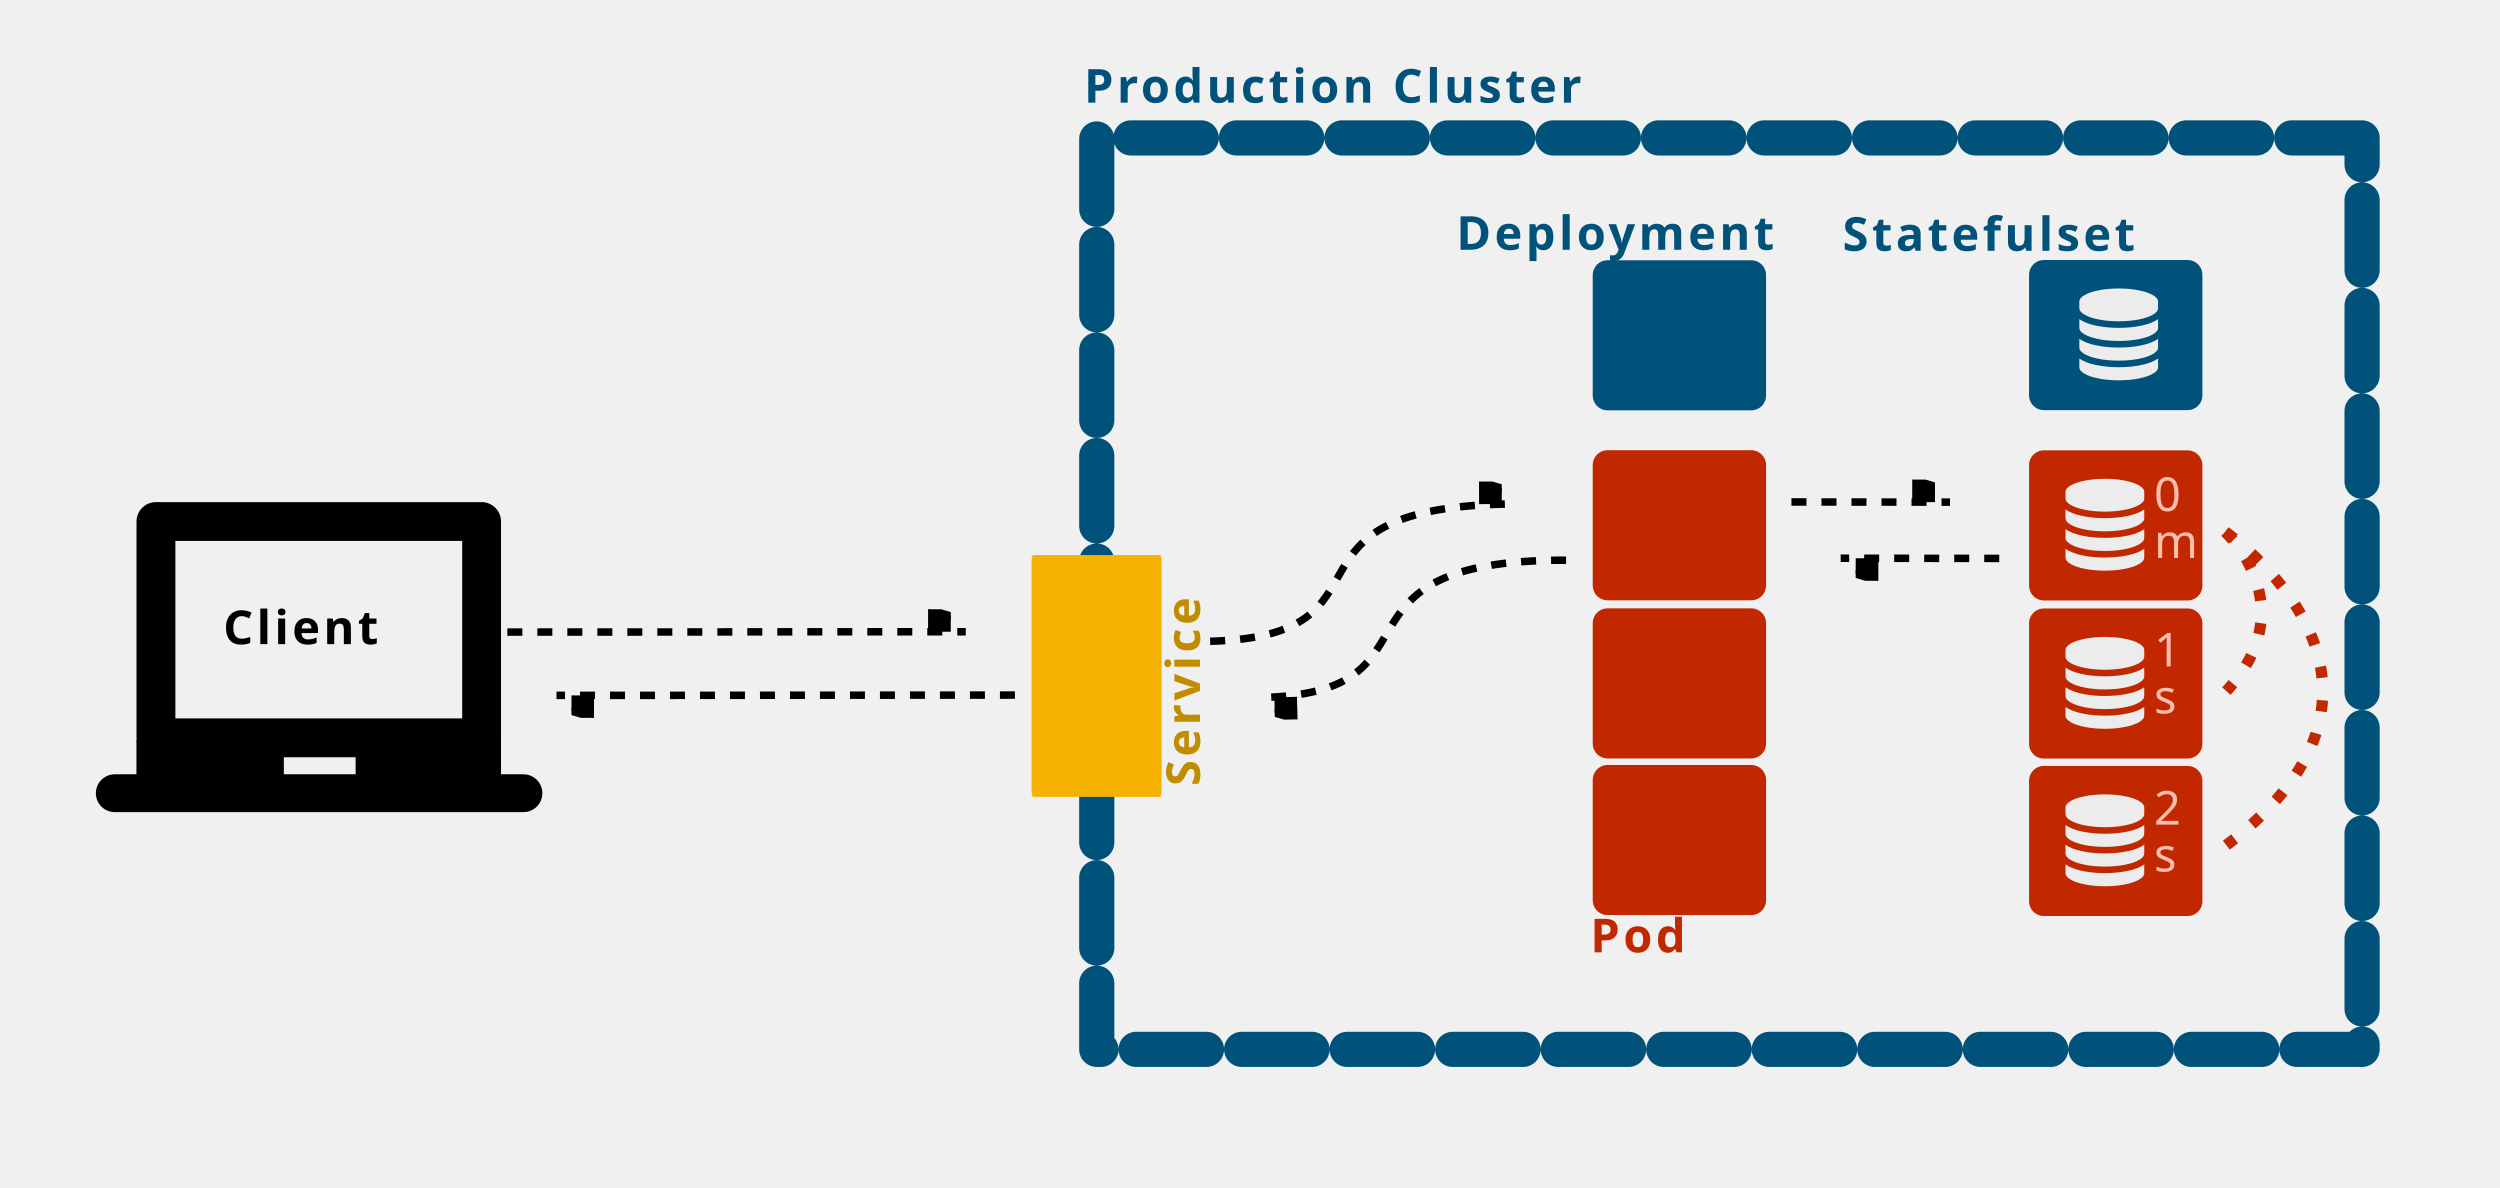
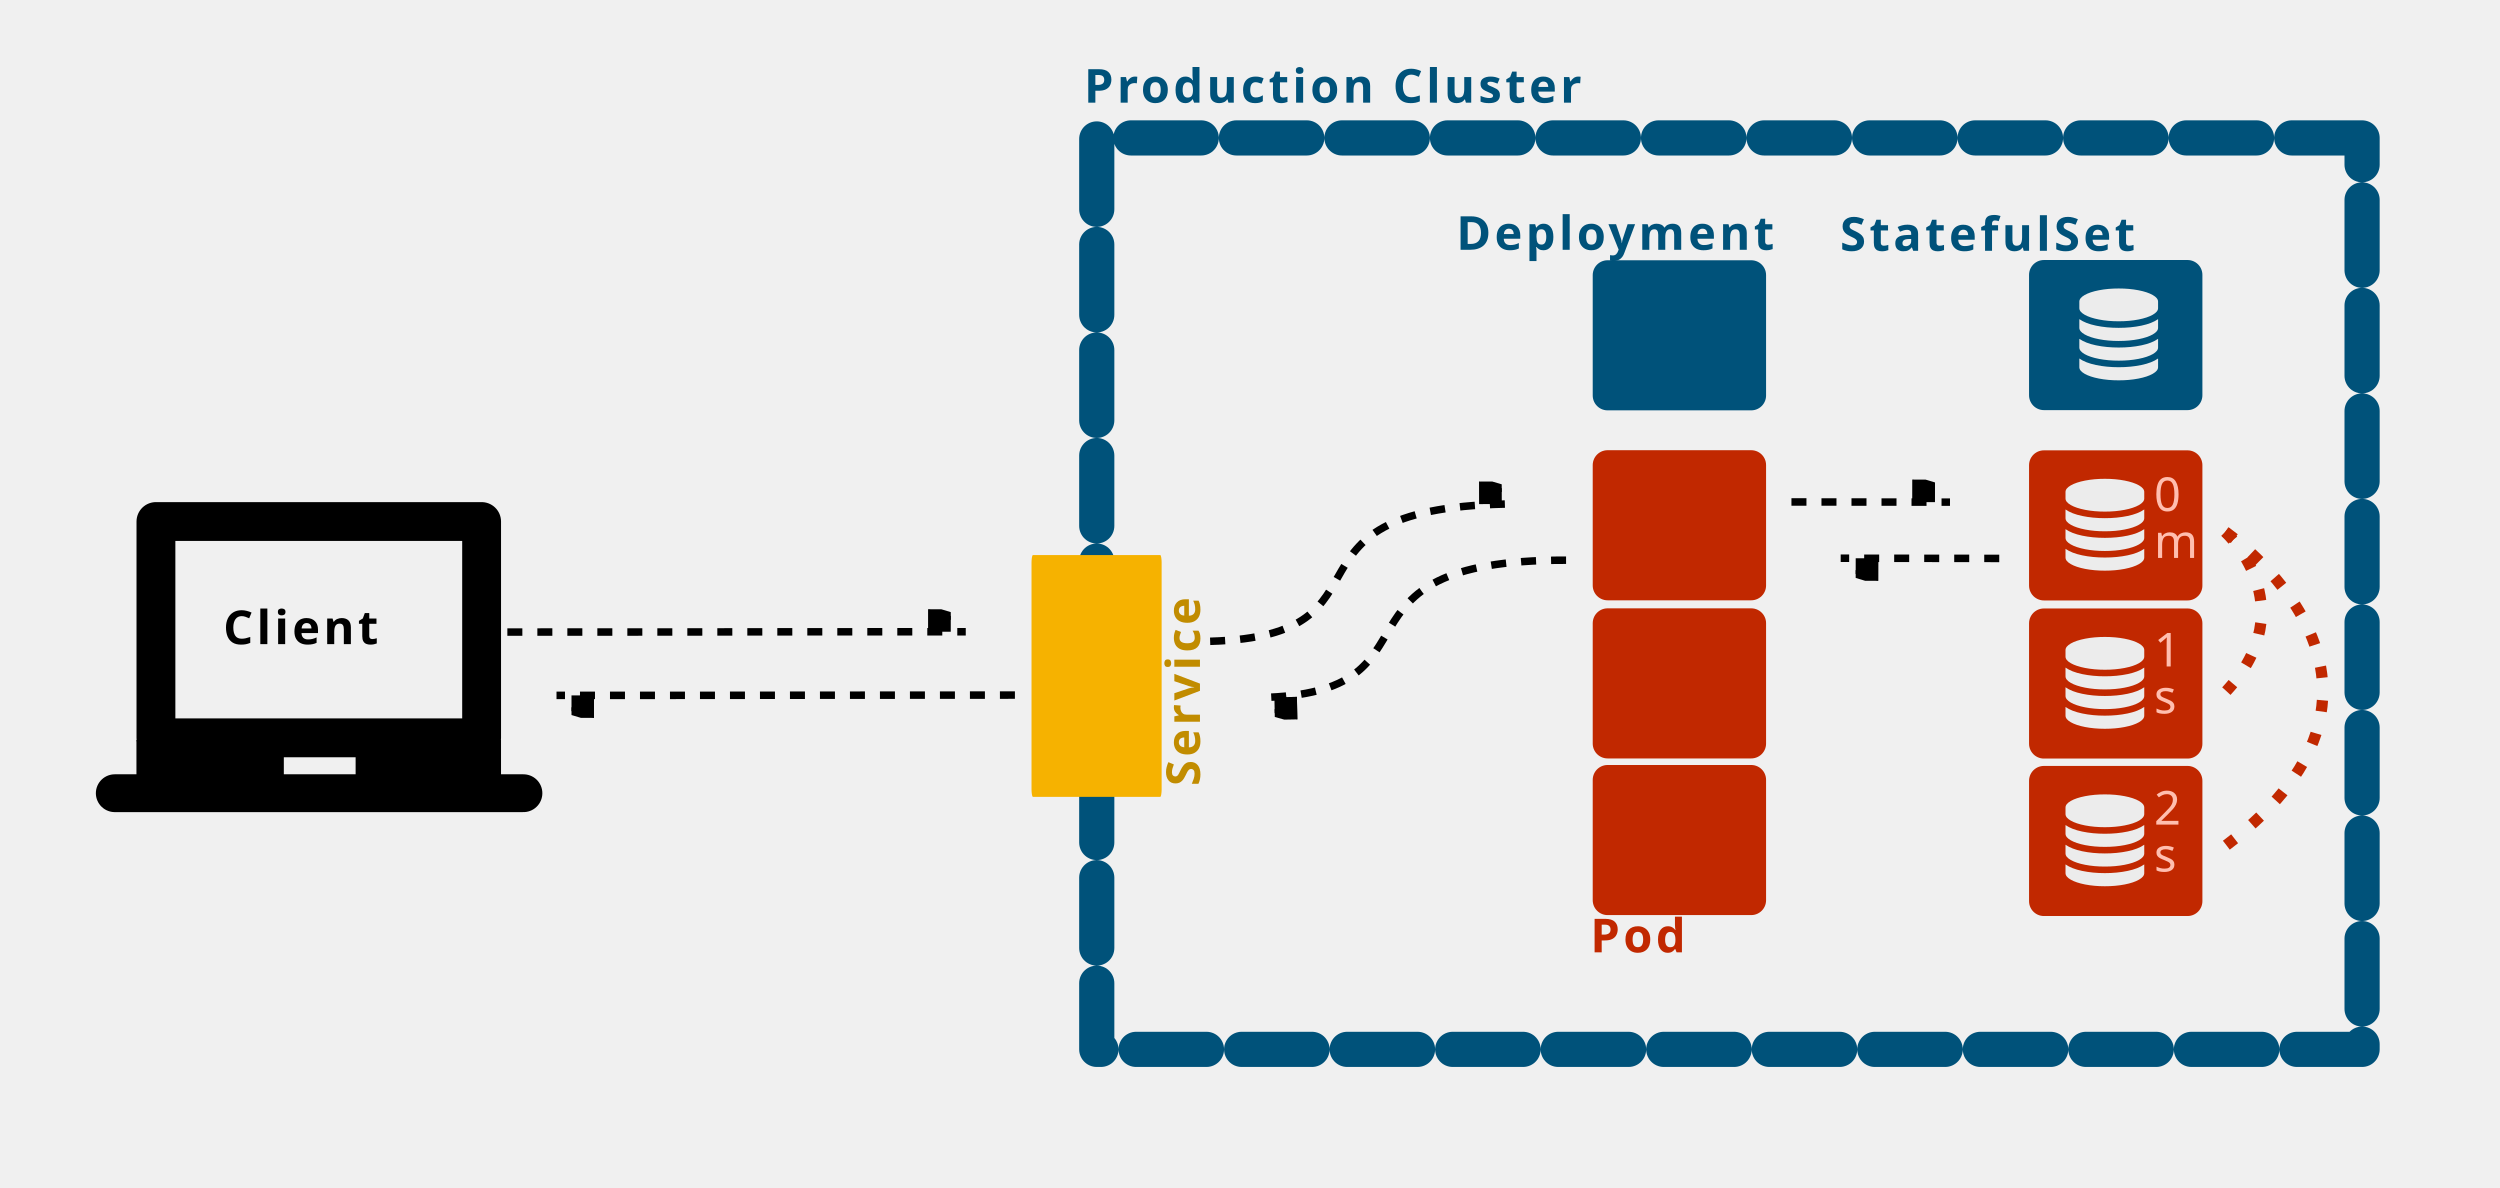
<svg xmlns="http://www.w3.org/2000/svg" xmlns:xlink="http://www.w3.org/1999/xlink" width="188.037mm" height="89.301mm" viewBox="0 0 666.274 316.422" id="svg2" version="1.1">
  <defs id="defs4">
    <marker id="marker67822" refX="5" refY="3" orient="auto-start-reverse">
      <path style="fill:context-stroke;stroke:#000000;stroke-opacity:1" d="M 10,3 0,6 V 0 Z" id="path67820" />
    </marker>
    <marker orient="auto-start-reverse" refY="3" refX="5" id="marker63168">
      <path id="path63166" d="M 10,3 0,6 V 0 Z" style="fill:context-stroke;stroke:#000000;stroke-opacity:1" />
    </marker>
    <marker id="marker41252" refX="5" refY="3" orient="auto-start-reverse">
      <path style="fill:context-stroke;stroke:#000000;stroke-opacity:1" d="M 10,3 0,6 V 0 Z" id="path41250" />
    </marker>
    <marker id="marker35098" refX="5" refY="3" orient="auto-start-reverse">
      <path style="fill:context-stroke;stroke:#000000;stroke-opacity:1" d="M 10,3 0,6 V 0 Z" id="path35096" />
    </marker>
    <marker id="marker19294" refX="5" refY="3" orient="auto-start-reverse">
      <path style="fill:context-stroke;stroke:#000000;stroke-opacity:1" d="M 10,3 0,6 V 0 Z" id="path19292" />
    </marker>
    <marker orient="auto-start-reverse" refY="3" refX="5" id="marker9799">
      <path id="path9797" d="M 10,3 0,6 V 0 Z" style="fill:context-stroke;stroke:#c12800;stroke-opacity:1" />
    </marker>
    <marker orient="auto-start-reverse" refY="3" refX="5" id="marker7139">
      <path id="path7137" d="M 10,3 0,6 V 0 Z" style="fill:context-stroke;stroke:#000000;stroke-opacity:1" />
    </marker>
    <marker orient="auto-start-reverse" refY="3" refX="5" id="ExperimentalArrow">
      <path id="path4994" d="M 10,3 0,6 V 0 Z" style="fill:context-stroke;stroke:#000000;stroke-opacity:1" />
    </marker>
    <marker orient="auto" refY="0" refX="0" id="CurvyCross" style="overflow:visible">
      <g id="g4935" transform="scale(0.6)" style="fill:#000000;fill-opacity:1;stroke:#000000;stroke-opacity:1">
        <path id="path4931" d="m 4.625,-5.046 c -2.76,0 -5,2.24 -5,5 0,2.76 2.24,5 5,5" style="fill:#000000;fill-opacity:1;fill-rule:evenodd;stroke:#000000;stroke-width:1pt;stroke-opacity:1" />
        <path id="path4933" d="m -5.413,-5.046 c 2.76,0 5,2.24 5,5 0,2.76 -2.24,5 -5,5" style="fill:#000000;fill-opacity:1;fill-rule:evenodd;stroke:#000000;stroke-width:1pt;stroke-opacity:1" />
      </g>
    </marker>
    <marker orient="auto" refY="0" refX="0" id="marker5355" style="overflow:visible">
      <path id="path5353" d="M 5.77,0 -2.88,5 V -5 Z" style="fill:#000000;fill-opacity:1;fill-rule:evenodd;stroke:#000000;stroke-width:1pt;stroke-opacity:1" transform="scale(0.8)" />
    </marker>
    <marker orient="auto" refY="0" refX="0" id="marker5173" style="overflow:visible">
      <path id="path4768" style="fill:#000000;fill-opacity:1;fill-rule:evenodd;stroke:#000000;stroke-width:0.625;stroke-linejoin:round;stroke-opacity:1" d="M 8.719,4.034 -2.207,0.016 8.719,-4.002 c -1.745,2.372 -1.735,5.617 -6e-7,8.035 z" transform="scale(-0.6)" />
    </marker>
    <marker orient="auto" refY="0" refX="0" id="marker5004" style="overflow:visible">
      <path id="path4883" d="M 5.77,0 -2.88,5 V -5 Z" style="fill:#000000;fill-opacity:1;fill-rule:evenodd;stroke:#000000;stroke-width:1pt;stroke-opacity:1" transform="scale(0.8)" />
    </marker>
    <marker style="overflow:visible" id="marker24972" refX="0" refY="0" orient="auto">
      <path transform="scale(0.8)" style="fill:#000000;fill-opacity:1;fill-rule:evenodd;stroke:#000000;stroke-width:1pt;stroke-opacity:1" d="M 5.77,0 -2.88,5 V -5 Z" id="path24974" />
    </marker>
    <marker style="overflow:visible" id="marker24954" refX="0" refY="0" orient="auto">
      <path transform="scale(0.8)" style="fill:#000000;fill-opacity:1;fill-rule:evenodd;stroke:#000000;stroke-width:1pt;stroke-opacity:1" d="M 5.77,0 -2.88,5 V -5 Z" id="path24956" />
    </marker>
    <marker orient="auto" refY="0" refX="0" id="marker48161" style="overflow:visible">
      <path id="path48163" d="M 5.77,0 -2.88,5 V -5 Z" style="fill:#000000;fill-opacity:1;fill-rule:evenodd;stroke:#000000;stroke-width:1pt;stroke-opacity:1" transform="scale(0.8)" />
    </marker>
    <marker style="overflow:visible" id="marker46063" refX="0" refY="0" orient="auto">
      <path transform="scale(0.8)" style="fill:#000000;fill-opacity:1;fill-rule:evenodd;stroke:#000000;stroke-width:1pt;stroke-opacity:1" d="M 5.77,0 -2.88,5 V -5 Z" id="path46065" />
    </marker>
    <marker style="overflow:visible" id="marker45939" refX="0" refY="0" orient="auto">
      <path transform="scale(0.8)" style="fill:#000000;fill-opacity:1;fill-rule:evenodd;stroke:#000000;stroke-width:1pt;stroke-opacity:1" d="M 5.77,0 -2.88,5 V -5 Z" id="path45941" />
    </marker>
    <marker style="overflow:visible" id="marker45821" refX="0" refY="0" orient="auto">
      <path transform="scale(0.8)" style="fill:#000000;fill-opacity:1;fill-rule:evenodd;stroke:#000000;stroke-width:1pt;stroke-opacity:1" d="M 5.77,0 -2.88,5 V -5 Z" id="path45823" />
    </marker>
    <marker orient="auto" refY="0" refX="0" id="marker27405" style="overflow:visible">
      <path id="path27407" style="fill:#000000;fill-opacity:1;fill-rule:evenodd;stroke:#000000;stroke-width:0.625;stroke-linejoin:round;stroke-opacity:1" d="M 8.719,4.034 -2.207,0.016 8.719,-4.002 c -1.745,2.372 -1.735,5.617 -6e-7,8.035 z" transform="matrix(-1.1,0,0,-1.1,-1.1,0)" />
    </marker>
    <marker orient="auto" refY="0" refX="0" id="marker27399" style="overflow:visible">
      <path id="path27401" style="fill:#000000;fill-opacity:1;fill-rule:evenodd;stroke:#000000;stroke-width:0.625;stroke-linejoin:round;stroke-opacity:1" d="M 8.719,4.034 -2.207,0.016 8.719,-4.002 c -1.745,2.372 -1.735,5.617 -6e-7,8.035 z" transform="matrix(-1.1,0,0,-1.1,-1.1,0)" />
    </marker>
    <marker orient="auto" refY="0" refX="0" id="Arrow2Lend" style="overflow:visible">
      <path id="path27119" style="fill:#000000;fill-opacity:1;fill-rule:evenodd;stroke:#000000;stroke-width:0.625;stroke-linejoin:round;stroke-opacity:1" d="M 8.719,4.034 -2.207,0.016 8.719,-4.002 c -1.745,2.372 -1.735,5.617 -6e-7,8.035 z" transform="matrix(-1.1,0,0,-1.1,-1.1,0)" />
    </marker>
    <marker orient="auto" refY="0" refX="0" id="marker27389" style="overflow:visible">
      <path id="path27391" style="fill:#000000;fill-opacity:1;fill-rule:evenodd;stroke:#000000;stroke-width:0.625;stroke-linejoin:round;stroke-opacity:1" d="M 8.719,4.034 -2.207,0.016 8.719,-4.002 c -1.745,2.372 -1.735,5.617 -6e-7,8.035 z" transform="matrix(-1.1,0,0,-1.1,-1.1,0)" />
    </marker>
    <marker orient="auto" refY="0" refX="0" id="marker27383" style="overflow:visible">
      <path id="path27385" style="fill:#000000;fill-opacity:1;fill-rule:evenodd;stroke:#000000;stroke-width:0.625;stroke-linejoin:round;stroke-opacity:1" d="M 8.719,4.034 -2.207,0.016 8.719,-4.002 c -1.745,2.372 -1.735,5.617 -6e-7,8.035 z" transform="matrix(-1.1,0,0,-1.1,-1.1,0)" />
    </marker>
    <marker orient="auto" refY="0" refX="0" id="marker27379" style="overflow:visible">
      <path id="path27381" style="fill:#000000;fill-opacity:1;fill-rule:evenodd;stroke:#000000;stroke-width:0.625;stroke-linejoin:round;stroke-opacity:1" d="M 8.719,4.034 -2.207,0.016 8.719,-4.002 c -1.745,2.372 -1.735,5.617 -6e-7,8.035 z" transform="matrix(-1.1,0,0,-1.1,-1.1,0)" />
    </marker>
    <marker style="overflow:visible" id="marker27373" refX="0" refY="0" orient="auto">
      <path transform="matrix(-1.1,0,0,-1.1,-1.1,0)" d="M 8.719,4.034 -2.207,0.016 8.719,-4.002 c -1.745,2.372 -1.735,5.617 -6e-7,8.035 z" style="fill:#000000;fill-opacity:1;fill-rule:evenodd;stroke:#000000;stroke-width:0.625;stroke-linejoin:round;stroke-opacity:1" id="path27375" />
    </marker>
    <marker orient="auto" refY="0" refX="0" id="marker27356" style="overflow:visible">
      <path id="path27240" d="M 5.77,0 -2.88,5 V -5 Z" style="fill-rule:evenodd;stroke:#000000;stroke-width:1pt" transform="scale(0.8)" />
    </marker>
    <marker orient="auto" refY="0" refX="0" id="Arrow2Mend" style="overflow:visible">
      <path id="path27125" style="fill:#000000;fill-opacity:1;fill-rule:evenodd;stroke:#000000;stroke-width:0.625;stroke-linejoin:round;stroke-opacity:1" d="M 8.719,4.034 -2.207,0.016 8.719,-4.002 c -1.745,2.372 -1.735,5.617 -6e-7,8.035 z" transform="scale(-0.6)" />
    </marker>
    <marker style="overflow:visible" id="marker24695" refX="0" refY="0" orient="auto">
      <path transform="scale(0.4)" style="fill:#999999;fill-opacity:1;fill-rule:evenodd;stroke:#999999;stroke-width:1pt;stroke-opacity:1" d="M 5.77,0 -2.88,5 V -5 Z" id="path24697" />
    </marker>
    <marker orient="auto" refY="0" refX="0" id="TriangleInL" style="overflow:visible">
      <path id="path24464" d="M 5.77,0 -2.88,5 V -5 Z" style="fill:#000000;fill-opacity:1;fill-rule:evenodd;stroke:#000000;stroke-width:1pt;stroke-opacity:1" transform="scale(-0.8)" />
    </marker>
    <marker orient="auto" refY="0" refX="0" id="TriangleOutL" style="overflow:visible">
      <path id="path24473" d="M 5.77,0 -2.88,5 V -5 Z" style="fill:#000000;fill-opacity:1;fill-rule:evenodd;stroke:#000000;stroke-width:1pt;stroke-opacity:1" transform="scale(0.8)" />
    </marker>
    <marker orient="auto" refY="0" refX="0" id="EmptyTriangleOutL" style="overflow:visible">
      <path id="path34788" d="M 5.77,0 -2.88,5 V -5 Z" style="fill:#ffffff;fill-rule:evenodd;stroke:#000000;stroke-width:1pt" transform="matrix(0.8,0,0,0.8,-4.8,0)" />
    </marker>
    <symbol id="blank">
      <rect x="1" y="1" width="70" height="70" rx="6" style="fill:none;stroke:#000000;stroke-width:2" id="rect5750" />
    </symbol>
    <symbol id="symbol19751">
      <path d="M 6,6 V 42 H 42 V 6 Z M 22,38 H 10 V 26 H 22 Z M 22,22 H 10 V 10 H 22 Z M 38,38 H 26 V 26 H 38 Z M 38,22 H 26 V 10 h 12 z" style="stroke:none" id="path19755" />
    </symbol>
    <symbol id="symbol19619">
      <path d="M 44,36 V 6 H 4 V 36 H 0 v 4 h 48 v -4 z m -16,0 h -8 v -2 h 8 z M 40,30 H 8 V 10 h 32 z" style="stroke:none" id="path19623" />
    </symbol>
    <symbol id="stack-overflow" class="Brand-Icons">
      <path transform="matrix(0.05,0,0,-0.05,0,76.8)" d="M 928,135 V -16 l -707,-1 v 151 z m 241,346 v -701 l -1,-35 v -1 H 36 l -35,1 H 0 v 736 h 121 v -618 h 928 V 481 Z M 241,393 945,328 932,178 227,243 Z M 309,709 992,526 953,380 270,563 Z m 163,349 609,-360 -77,-130 -609,360 z m 360,331 398,-585 -124,-85 -399,584 z m 453,147 121,-697 -149,-26 -121,697 z" id="path22961" />
    </symbol>
    <symbol id="database" class="Web-Application-Icons">
      <path transform="matrix(0.05,0,0,-0.05,0,76.8)" d="m 768,768 q 237,0 443,43 206,43 325,127 V 768 Q 1536,699 1433,640 1330,581 1153,546.5 976,512 768,512 560,512 383,546.5 206,581 103,640 0,699 0,768 V 938 Q 119,854 325,811 531,768 768,768 Z M 768,0 q 237,0 443,43 206,43 325,127 V 0 q 0,-69 -103,-128 -103,-59 -280,-93.5 Q 976,-256 768,-256 560,-256 383,-221.5 206,-187 103,-128 0,-69 0,0 V 170 Q 119,86 325,43 531,0 768,0 Z m 0,384 q 237,0 443,43 206,43 325,127 V 384 Q 1536,315 1433,256 1330,197 1153,162.5 976,128 768,128 560,128 383,162.5 206,197 103,256 0,315 0,384 V 554 Q 119,470 325,427 531,384 768,384 Z m 0,1152 q 208,0 385,-34.5 177,-34.5 280,-93.5 103,-59 103,-128 v -128 q 0,-69 -103,-128 Q 1330,965 1153,930.5 976,896 768,896 560,896 383,930.5 206,965 103,1024 0,1083 0,1152 v 128 q 0,69 103,128 103,59 280,93.5 177,34.5 385,34.5 z" id="path23351" />
    </symbol>
    <symbol id="circle-thin" class="Web-Application-Icons Gender-Icons">
      <path transform="matrix(0.05,0,0,-0.05,0,76.8)" d="M 768,1280 Q 638,1280 519.5,1229 401,1178 315.5,1092.5 230,1007 179,888.5 128,770 128,640 128,510 179,391.5 230,273 315.5,187.5 401,102 519.5,51 638,0 768,0 q 130,0 248.5,51 118.5,51 204,136.5 85.5,85.5 136.5,204 51,118.5 51,248.5 0,130 -51,248.5 -51,118.5 -136.5,204 Q 1135,1178 1016.5,1229 898,1280 768,1280 Z M 1536,640 Q 1536,431 1433,254.5 1330,78 1153.5,-25 977,-128 768,-128 559,-128 382.5,-25 206,78 103,254.5 0,431 0,640 0,849 103,1025.5 206,1202 382.5,1305 559,1408 768,1408 977,1408 1153.5,1305 1330,1202 1433,1025.5 1536,849 1536,640 Z" id="path23481" />
    </symbol>
    <marker orient="auto-start-reverse" refY="3" refX="5" id="ExperimentalArrow-9">
      <path id="path4994-6" d="M 10,3 0,6 V 0 Z" style="fill:context-stroke;stroke:#000000;stroke-opacity:1" />
    </marker>
  </defs>
  <g id="layer1" transform="translate(-3.495601,-716.384)">
    <rect style="fill:#c12800;fill-opacity:1;fill-rule:nonzero;stroke:#c12800;stroke-width:7.915;stroke-linecap:round;stroke-linejoin:round;stroke-miterlimit:4;stroke-dasharray:none;stroke-dashoffset:37.24;stroke-opacity:1" id="rect45527" width="38.284" height="32.088" x="-470.213" y="924.219" transform="scale(-1,1)" />
    <rect style="fill:#c12800;fill-opacity:1;fill-rule:nonzero;stroke:#c12800;stroke-width:7.915;stroke-linecap:round;stroke-linejoin:round;stroke-miterlimit:4;stroke-dasharray:none;stroke-dashoffset:37.24;stroke-opacity:1" id="rect45535" width="38.284" height="32.088" x="-470.213" y="882.469" transform="scale(-1,1)" />
    <rect style="fill:#c12800;fill-opacity:1;fill-rule:nonzero;stroke:#c12800;stroke-width:7.915;stroke-linecap:round;stroke-linejoin:round;stroke-miterlimit:4;stroke-dasharray:none;stroke-dashoffset:37.24;stroke-opacity:1" id="rect45543" width="38.284" height="32.088" x="-586.499" y="924.469" transform="scale(-1,1)" />
    <rect y="840.326" x="-470.213" height="32.088" width="38.284" id="rect45633" style="fill:#c12800;fill-opacity:1;fill-rule:nonzero;stroke:#c12800;stroke-width:7.915;stroke-linecap:round;stroke-linejoin:round;stroke-miterlimit:4;stroke-dasharray:none;stroke-dashoffset:37.24;stroke-opacity:1" transform="scale(-1,1)" />
    <rect y="840.362" x="-586.499" height="32.088" width="38.284" id="rect45641" style="fill:#c12800;fill-opacity:1;fill-rule:nonzero;stroke:#c12800;stroke-width:7.915;stroke-linecap:round;stroke-linejoin:round;stroke-miterlimit:4;stroke-dasharray:none;stroke-dashoffset:37.24;stroke-opacity:1" transform="scale(-1,1)" />
    <rect style="fill:#c12800;fill-opacity:1;fill-rule:nonzero;stroke:#c12800;stroke-width:7.915;stroke-linecap:round;stroke-linejoin:round;stroke-miterlimit:4;stroke-dasharray:none;stroke-dashoffset:37.24;stroke-opacity:1" id="rect45671" width="38.284" height="32.088" x="-586.499" y="882.504" transform="scale(-1,1)" />
    <use id="use26960" xlink:href="#database" x="0" y="0" width="100%" height="100%" transform="matrix(-0.2732316,0,0,0.2732316,574.9589,928.097)" style="fill:#ececec" />
    <use style="fill:#ececec" transform="matrix(-0.2732316,0,0,0.2732316,574.9589,886.1328)" height="100%" width="100%" y="0" x="0" xlink:href="#database" id="use27034" />
    <use style="fill:#ececec" transform="matrix(-0.2732316,0,0,0.2732316,574.9589,843.9899)" height="100%" width="100%" y="0" x="0" xlink:href="#database" id="use27036" />
    <text xml:space="preserve" style="font-style:normal;font-weight:normal;line-height:0%;font-family:sans-serif;letter-spacing:-31.959px;word-spacing:0px;fill:#ffbeaf;fill-opacity:1;stroke:none;stroke-width:1px;stroke-linecap:butt;stroke-linejoin:miter;stroke-opacity:1" x="577.57" y="852.577" id="text27080">
      <tspan x="577.57" y="852.577" style="font-style:normal;font-variant:normal;font-weight:500;font-stretch:normal;font-size:12.5px;line-height:100%;font-family:'Source Code Pro';-inkscape-font-specification:'Source Code Pro Medium';text-align:start;letter-spacing:0px;word-spacing:0px;writing-mode:lr-tb;text-anchor:start;fill:#ffbeaf;fill-opacity:1" id="tspan35066">0</tspan>
      <tspan x="577.57" y="865.077" style="font-style:normal;font-variant:normal;font-weight:500;font-stretch:normal;font-size:12.5px;line-height:100%;font-family:'Source Code Pro';-inkscape-font-specification:'Source Code Pro Medium';text-align:start;letter-spacing:0px;word-spacing:0px;writing-mode:lr-tb;text-anchor:start;fill:#ffbeaf;fill-opacity:1" id="tspan35070">m</tspan>
    </text>
    <rect style="fill:none;fill-opacity:1;fill-rule:nonzero;stroke:#00527a;stroke-width:9.375;stroke-linecap:round;stroke-linejoin:round;stroke-miterlimit:4;stroke-dasharray:18.75,9.375;stroke-dashoffset:0;stroke-opacity:1" id="rect27090" width="337.223" height="242.912" x="-633.014" y="753.139" transform="scale(-1,1)" />
    <g transform="matrix(-0.1779837,0,0,1.020961,328.4167,482.9763)" id="g24919" style="fill:#f6b200;stroke:#f6b200">
      <g id="g24921" style="fill:#f6b200;stroke:#f6b200">
        <rect style="fill:#f6b200;fill-opacity:1;fill-rule:nonzero;stroke:#f6b200;stroke-width:4.203;stroke-linejoin:round;stroke-miterlimit:4;stroke-dasharray:none;stroke-opacity:1" id="rect24923" width="190.64" height="58.907" x="88.251" y="375.614" />
      </g>
    </g>
    <path id="path24958" d="m 138.71,884.835 c 77.277,0 44.935,-0.086 122.169,-0.081" style="fill:none;fill-rule:evenodd;stroke:#000000;stroke-width:1.998;stroke-linecap:butt;stroke-linejoin:miter;stroke-miterlimit:4;stroke-dasharray:3.997, 3.997;stroke-dashoffset:0;stroke-opacity:1;marker-end:url(#ExperimentalArrow)" />
    <path style="fill:none;fill-rule:evenodd;stroke:#000000;stroke-width:2;stroke-linecap:butt;stroke-linejoin:miter;stroke-miterlimit:4;stroke-dasharray:4, 4;stroke-dashoffset:0;stroke-opacity:1;marker-end:url(#marker7139)" d="m 326.013,887.297 c 53.033,-1.515 13.038,-36.297 81.728,-36.615" id="path24964" />
    <path id="path45745" d="m 596.537,858.132 c 0,0 21.511,19.587 0.306,42.434" style="fill:none;fill-rule:evenodd;stroke:#c12800;stroke-width:3;stroke-linecap:butt;stroke-linejoin:miter;stroke-miterlimit:4;stroke-dasharray:3, 6;stroke-dashoffset:0;stroke-opacity:1" />
    <path style="fill:none;fill-rule:evenodd;stroke:#c12800;stroke-width:3;stroke-linecap:butt;stroke-linejoin:miter;stroke-miterlimit:4;stroke-dasharray:3, 6;stroke-dashoffset:0;stroke-opacity:1" d="m 596.537,858.132 c 0,0 58.296,39.689 0.306,83.505" id="path45747" />
    <text id="text24722" y="894.005" x="577.57" style="font-style:normal;font-weight:normal;line-height:0%;font-family:sans-serif;letter-spacing:0px;word-spacing:0px;fill:#ffbeaf;fill-opacity:1;stroke:none;stroke-width:1px;stroke-linecap:butt;stroke-linejoin:miter;stroke-opacity:1" xml:space="preserve">
      <tspan style="font-style:normal;font-variant:normal;font-weight:500;font-stretch:normal;font-size:12.5px;line-height:100%;font-family:'Source Code Pro';-inkscape-font-specification:'Source Code Pro Medium';text-align:start;writing-mode:lr-tb;text-anchor:start;fill:#ffbeaf;fill-opacity:1" y="894.005" x="577.57" id="tspan35072">1</tspan>
      <tspan style="font-style:normal;font-variant:normal;font-weight:500;font-stretch:normal;font-size:12.5px;line-height:100%;font-family:'Source Code Pro';-inkscape-font-specification:'Source Code Pro Medium';text-align:start;writing-mode:lr-tb;text-anchor:start;fill:#ffbeaf;fill-opacity:1" y="906.505" x="577.57" id="tspan35082">s</tspan>
    </text>
    <text xml:space="preserve" style="font-style:normal;font-weight:normal;line-height:0%;font-family:sans-serif;letter-spacing:0px;word-spacing:0px;fill:#ffbeaf;fill-opacity:1;stroke:none;stroke-width:1px;stroke-linecap:butt;stroke-linejoin:miter;stroke-opacity:1" x="577.57" y="936.148" id="text24726">
      <tspan x="577.57" y="936.148" style="font-style:normal;font-variant:normal;font-weight:500;font-stretch:normal;font-size:12.5px;line-height:100%;font-family:'Source Code Pro';-inkscape-font-specification:'Source Code Pro Medium';text-align:start;writing-mode:lr-tb;text-anchor:start;fill:#ffbeaf;fill-opacity:1" id="tspan35074">2</tspan>
      <tspan x="577.57" y="948.648" style="font-style:normal;font-variant:normal;font-weight:500;font-stretch:normal;font-size:12.5px;line-height:100%;font-family:'Source Code Pro';-inkscape-font-specification:'Source Code Pro Medium';text-align:start;writing-mode:lr-tb;text-anchor:start;fill:#ffbeaf;fill-opacity:1" id="tspan35086">s</tspan>
    </text>
    <path id="path19124" d="m 480.933,850.161 42.255,0.048" style="fill:none;fill-rule:evenodd;stroke:#000000;stroke-width:2;stroke-linecap:butt;stroke-linejoin:miter;stroke-miterlimit:4;stroke-dasharray:4, 4;stroke-dashoffset:0;stroke-opacity:1;marker-end:url(#marker63168)" />
    <path style="fill:none;fill-rule:evenodd;stroke:#000000;stroke-width:1.998;stroke-linecap:butt;stroke-linejoin:miter;stroke-miterlimit:4;stroke-dasharray:3.997, 3.997;stroke-dashoffset:0;stroke-opacity:1;marker-end:url(#marker35098)" d="m 273.98,901.629 c -77.277,0 -44.935,0.086 -122.169,0.081" id="path35094" />
    <path id="path41082" d="M 420.866,865.682 C 353.101,865.524 391.087,901.31 339.138,902.297" style="fill:none;fill-rule:evenodd;stroke:#000000;stroke-width:2;stroke-linecap:butt;stroke-linejoin:miter;stroke-miterlimit:4;stroke-dasharray:4, 4;stroke-dashoffset:0;stroke-opacity:1;marker-end:url(#marker41252)" />
    <path style="fill:none;fill-rule:evenodd;stroke:#000000;stroke-width:2;stroke-linecap:butt;stroke-linejoin:miter;stroke-miterlimit:4;stroke-dasharray:4, 4;stroke-dashoffset:0;stroke-opacity:1;marker-end:url(#marker67822)" d="m 536.313,865.209 -42.255,-0.048" id="path67652" />
    <rect transform="scale(-1,1)" style="fill:#00527a;fill-opacity:1;fill-rule:nonzero;stroke:#00527a;stroke-width:7.915;stroke-linecap:round;stroke-linejoin:round;stroke-miterlimit:4;stroke-dasharray:none;stroke-dashoffset:37.24;stroke-opacity:1" id="rect78140" width="38.284" height="32.088" x="-470.213" y="789.701" />
    <rect transform="scale(-1,1)" style="fill:#00527a;fill-opacity:1;fill-rule:nonzero;stroke:#00527a;stroke-width:7.915;stroke-linecap:round;stroke-linejoin:round;stroke-miterlimit:4;stroke-dasharray:none;stroke-dashoffset:37.24;stroke-opacity:1" id="rect78144" width="38.284" height="32.088" x="-586.499" y="789.638" />
    <use id="use78146" xlink:href="#database" x="0" y="0" width="100%" height="100%" transform="matrix(-0.2732316,0,0,0.2732316,578.642,793.2668)" style="fill:#ececec" />
    <text id="text379759" y="743.747" x="292.408" style="font-style:normal;font-weight:normal;font-size:11.719px;line-height:100%;font-family:sans-serif;letter-spacing:0.937px;word-spacing:0.937px;fill:#00527a;fill-opacity:1;stroke:none;stroke-width:0.937px;stroke-linecap:butt;stroke-linejoin:miter;stroke-opacity:1" xml:space="preserve">
      <tspan id="tspan379757" style="font-style:normal;font-variant:normal;font-weight:900;font-stretch:normal;font-size:12.5px;font-family:'Source Code Pro';-inkscape-font-specification:'Source Code Pro Heavy';letter-spacing:0.937px;fill:#00527a;stroke:none;stroke-width:0.937px" y="743.747" x="292.408">Production Cluster</tspan>
    </text>
    <g id="g79218" style="stroke:#000000" transform="matrix(1.104275,0,0,1.104275,-11.72408,-96.57565)">
      <rect y="862.061" x="51.417" height="52.204" width="78.599" id="rect78501" style="opacity:1;fill:none;fill-opacity:1;fill-rule:nonzero;stroke:#000000;stroke-width:9.375;stroke-linecap:round;stroke-linejoin:round;stroke-miterlimit:4;stroke-dasharray:none;stroke-dashoffset:0;stroke-opacity:1" />
      <path id="path78511" d="M 41.481,927.629 H 140.112" style="opacity:1;fill:none;fill-rule:evenodd;stroke:#000000;stroke-width:9.127;stroke-linecap:round;stroke-linejoin:miter;stroke-miterlimit:4;stroke-dasharray:none;stroke-opacity:1" />
      <path style="opacity:1;fill:none;fill-rule:evenodd;stroke:#000000;stroke-width:9.037;stroke-linecap:butt;stroke-linejoin:miter;stroke-miterlimit:4;stroke-dasharray:none;stroke-opacity:1" d="M 46.713,919.301 H 82.281" id="path78513" />
      <path id="path78515" d="M 99.609,919.301 H 134.7" style="opacity:1;fill:none;fill-rule:evenodd;stroke:#000000;stroke-width:9.037;stroke-linecap:butt;stroke-linejoin:miter;stroke-miterlimit:4;stroke-dasharray:none;stroke-opacity:1" />
    </g>
    <text xml:space="preserve" style="font-style:normal;font-variant:normal;font-weight:600;font-stretch:normal;font-size:12.5px;line-height:100%;font-family:'Source Code Pro';-inkscape-font-specification:'Source Code Pro Semi-Bold';letter-spacing:0.937px;word-spacing:0.937px;fill:#000000;fill-opacity:1;stroke:none;stroke-width:0.937px;stroke-linecap:butt;stroke-linejoin:miter;stroke-opacity:1" x="63.002" y="888.059" id="text79239">
      <tspan id="tspan79237" x="63.002" y="888.059" style="font-style:normal;font-variant:normal;font-weight:900;font-stretch:normal;font-family:'Source Code Pro';-inkscape-font-specification:'Source Code Pro Heavy';letter-spacing:0.937px;stroke-width:0.937px">Client</tspan>
    </text>
    <text id="text4822" y="323.297" x="-925.848" style="font-style:normal;font-variant:normal;font-weight:600;font-stretch:normal;font-size:12.5px;line-height:100%;font-family:'Source Code Pro';-inkscape-font-specification:'Source Code Pro Semi-Bold';letter-spacing:0.937px;word-spacing:0.937px;fill:#c18c00;fill-opacity:1;stroke:none;stroke-width:0.937px;stroke-linecap:butt;stroke-linejoin:miter;stroke-opacity:1" xml:space="preserve" transform="rotate(-90)">
      <tspan style="font-style:normal;font-variant:normal;font-weight:900;font-stretch:normal;font-family:'Source Code Pro';-inkscape-font-specification:'Source Code Pro Heavy';letter-spacing:0.937px;fill:#c18c00;stroke-width:0.937px" y="323.297" x="-925.848" id="tspan4820">Service</tspan>
    </text>
    <text xml:space="preserve" style="font-style:normal;font-variant:normal;font-weight:600;font-stretch:normal;font-size:12.5px;line-height:100%;font-family:'Source Code Pro';-inkscape-font-specification:'Source Code Pro Semi-Bold';letter-spacing:0.937px;word-spacing:0.937px;fill:#00527a;fill-opacity:1;stroke:none;stroke-width:0.937px;stroke-linecap:butt;stroke-linejoin:miter;stroke-opacity:1" x="391.629" y="782.958" id="text4826">
      <tspan id="tspan4824" x="391.629" y="782.958" style="font-style:normal;font-variant:normal;font-weight:900;font-stretch:normal;font-family:'Source Code Pro';-inkscape-font-specification:'Source Code Pro Heavy';letter-spacing:0.937px;fill:#00527a;stroke-width:0.937px">Deployment</tspan>
    </text>
    <text id="text4830" y="970.191" x="427.346" style="font-style:normal;font-variant:normal;font-weight:600;font-stretch:normal;font-size:12.5px;line-height:100%;font-family:'Source Code Pro';-inkscape-font-specification:'Source Code Pro Semi-Bold';letter-spacing:0.937px;word-spacing:0.937px;fill:#c12800;fill-opacity:1;stroke:none;stroke-width:0.937px;stroke-linecap:butt;stroke-linejoin:miter;stroke-opacity:1" xml:space="preserve">
      <tspan style="font-style:normal;font-variant:normal;font-weight:900;font-stretch:normal;font-family:'Source Code Pro';-inkscape-font-specification:'Source Code Pro Heavy';letter-spacing:0.937px;fill:#c12800;stroke-width:0.937px" y="970.191" x="427.346" id="tspan4828">Pod</tspan>
    </text>
    <text id="text4964" y="783.23" x="591.555" style="font-style:normal;font-variant:normal;font-weight:600;font-stretch:normal;font-size:12.5px;line-height:100%;font-family:'Source Code Pro';-inkscape-font-specification:'Source Code Pro Semi-Bold';text-align:end;letter-spacing:0.937px;word-spacing:0.937px;text-anchor:end;fill:#00527a;fill-opacity:1;stroke:none;stroke-width:0.937px;stroke-linecap:butt;stroke-linejoin:miter;stroke-opacity:1" xml:space="preserve">
-       <tspan style="font-style:normal;font-variant:normal;font-weight:900;font-stretch:normal;font-family:'Source Code Pro';-inkscape-font-specification:'Source Code Pro Heavy';text-align:end;letter-spacing:0.937px;text-anchor:end;fill:#00527a;stroke-width:0.937px" y="783.23" x="592.493" id="tspan4962">Statefulset</tspan>
+       <tspan style="font-style:normal;font-variant:normal;font-weight:900;font-stretch:normal;font-family:'Source Code Pro';-inkscape-font-specification:'Source Code Pro Heavy';text-align:end;letter-spacing:0.937px;text-anchor:end;fill:#00527a;stroke-width:0.937px" y="783.23" x="592.493" id="tspan4962">StatefulSet</tspan>
    </text>
  </g>
</svg>
